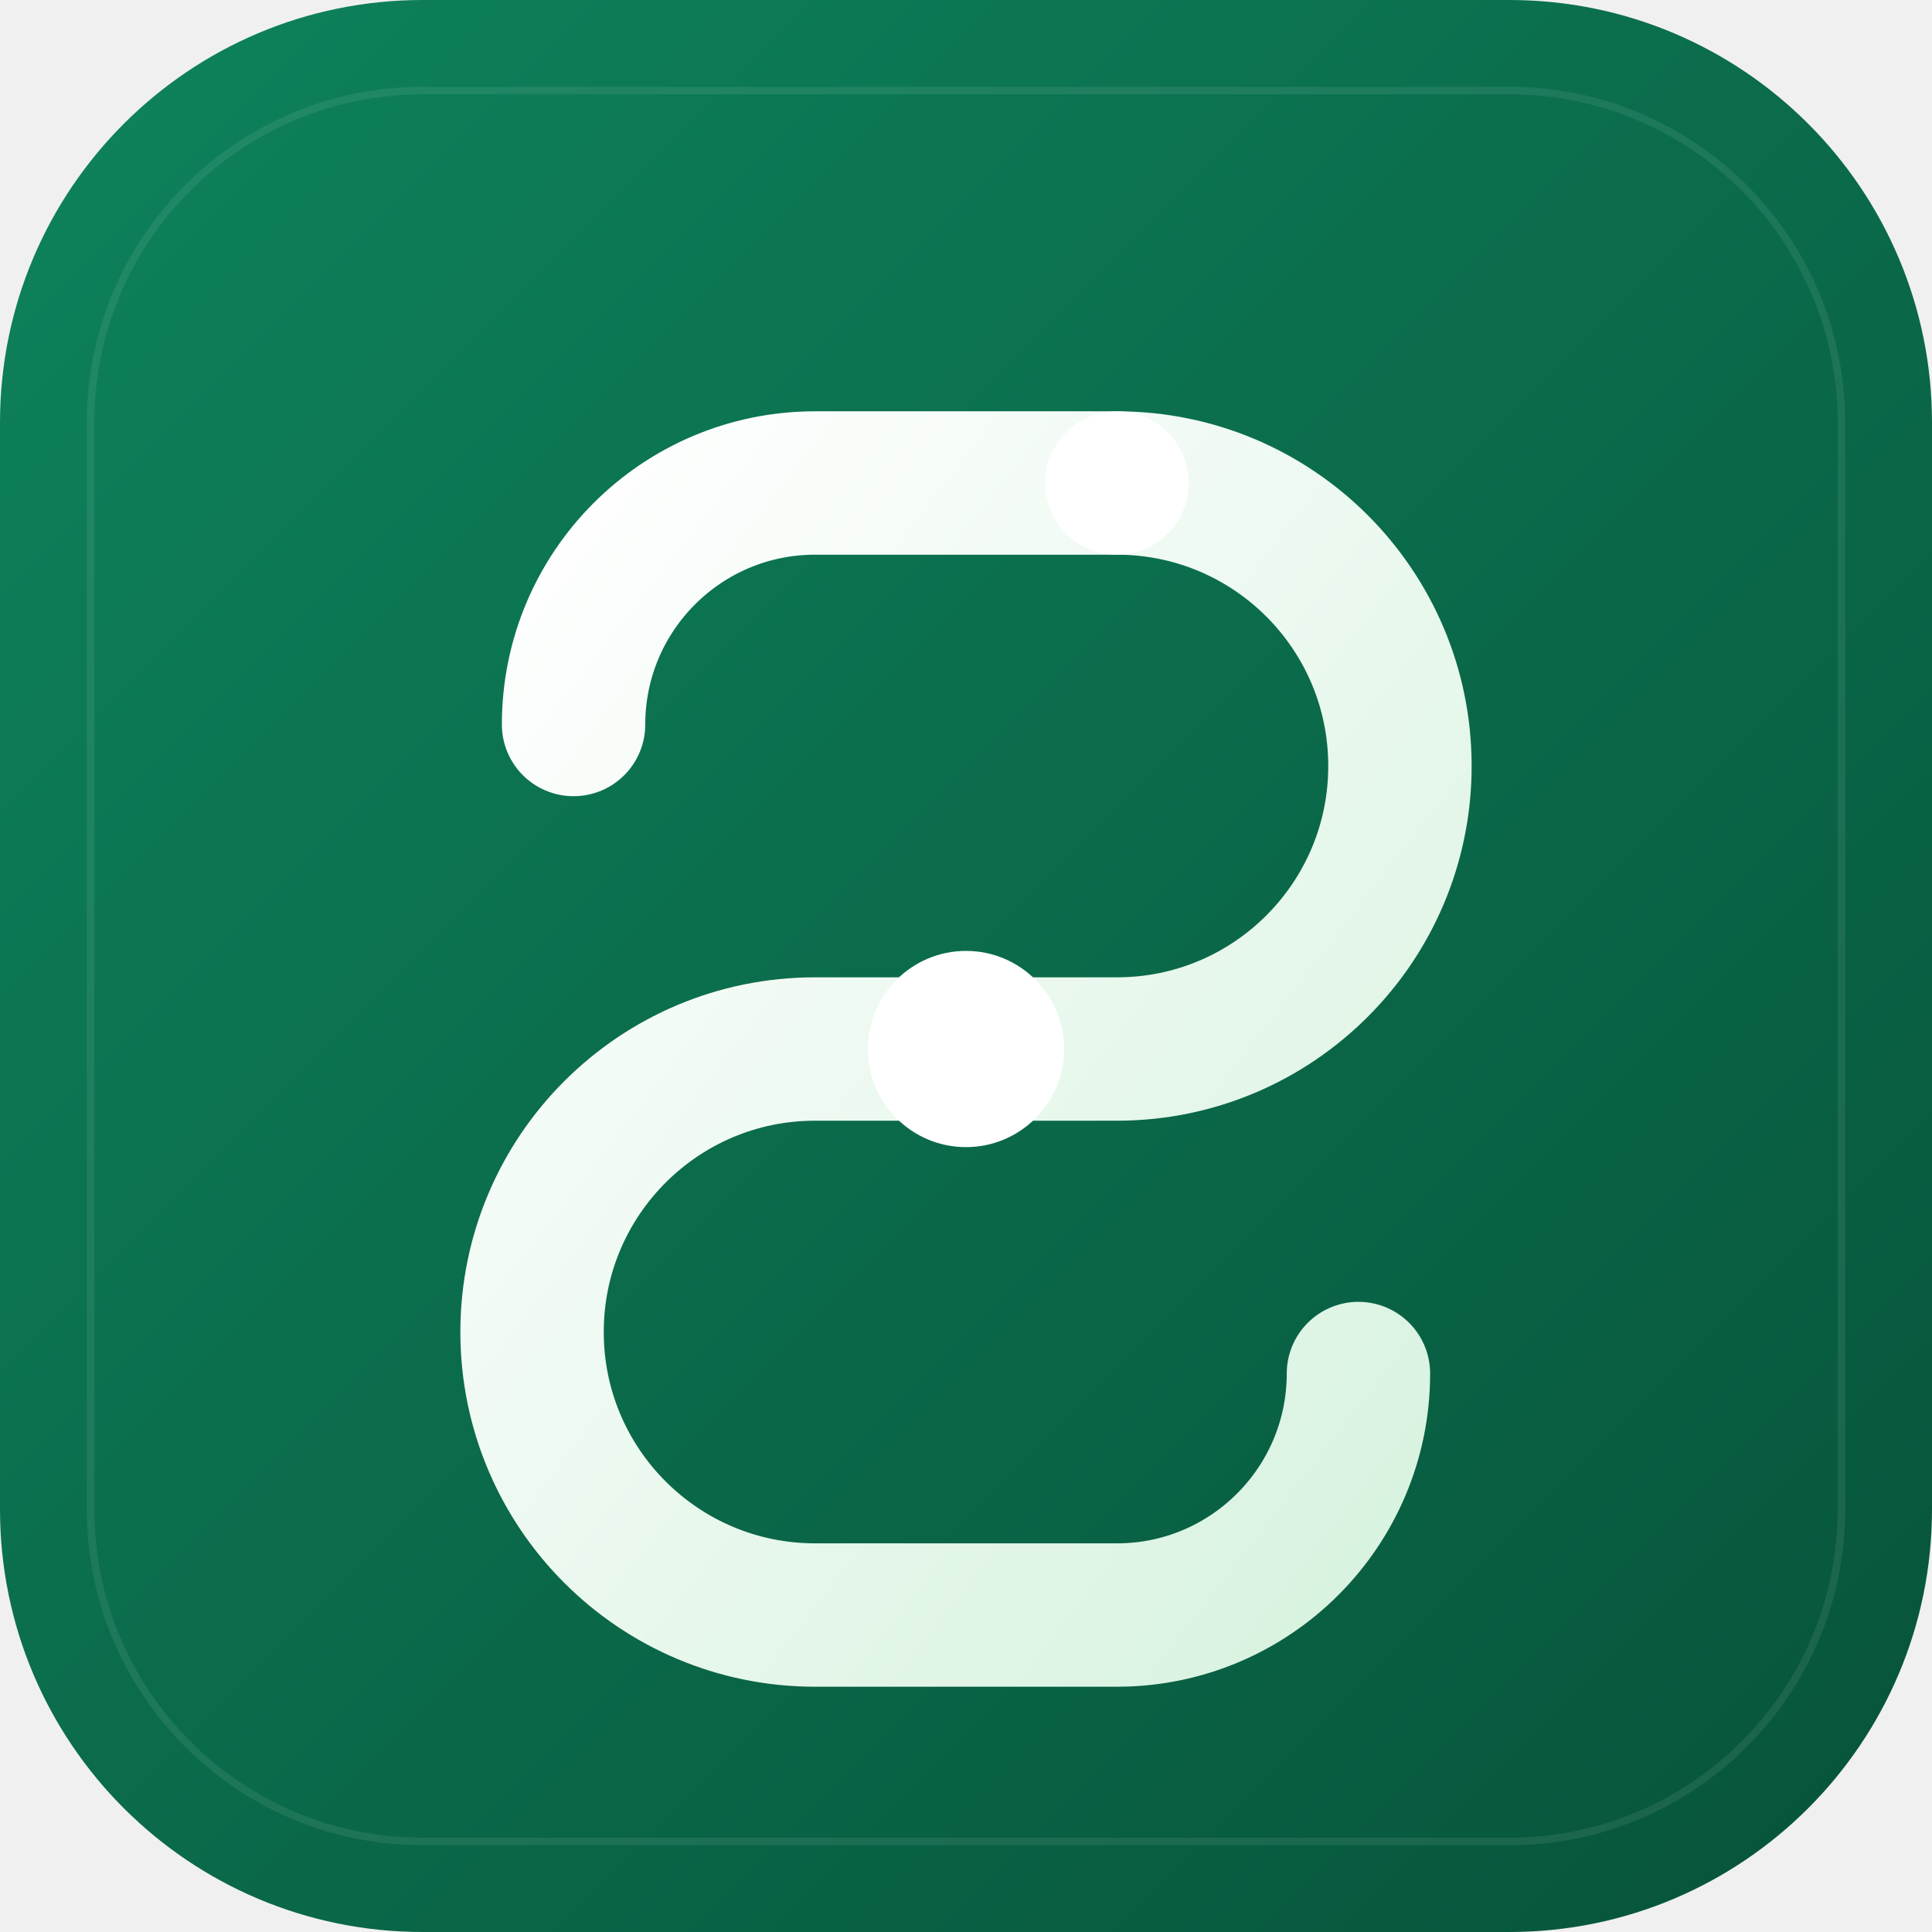
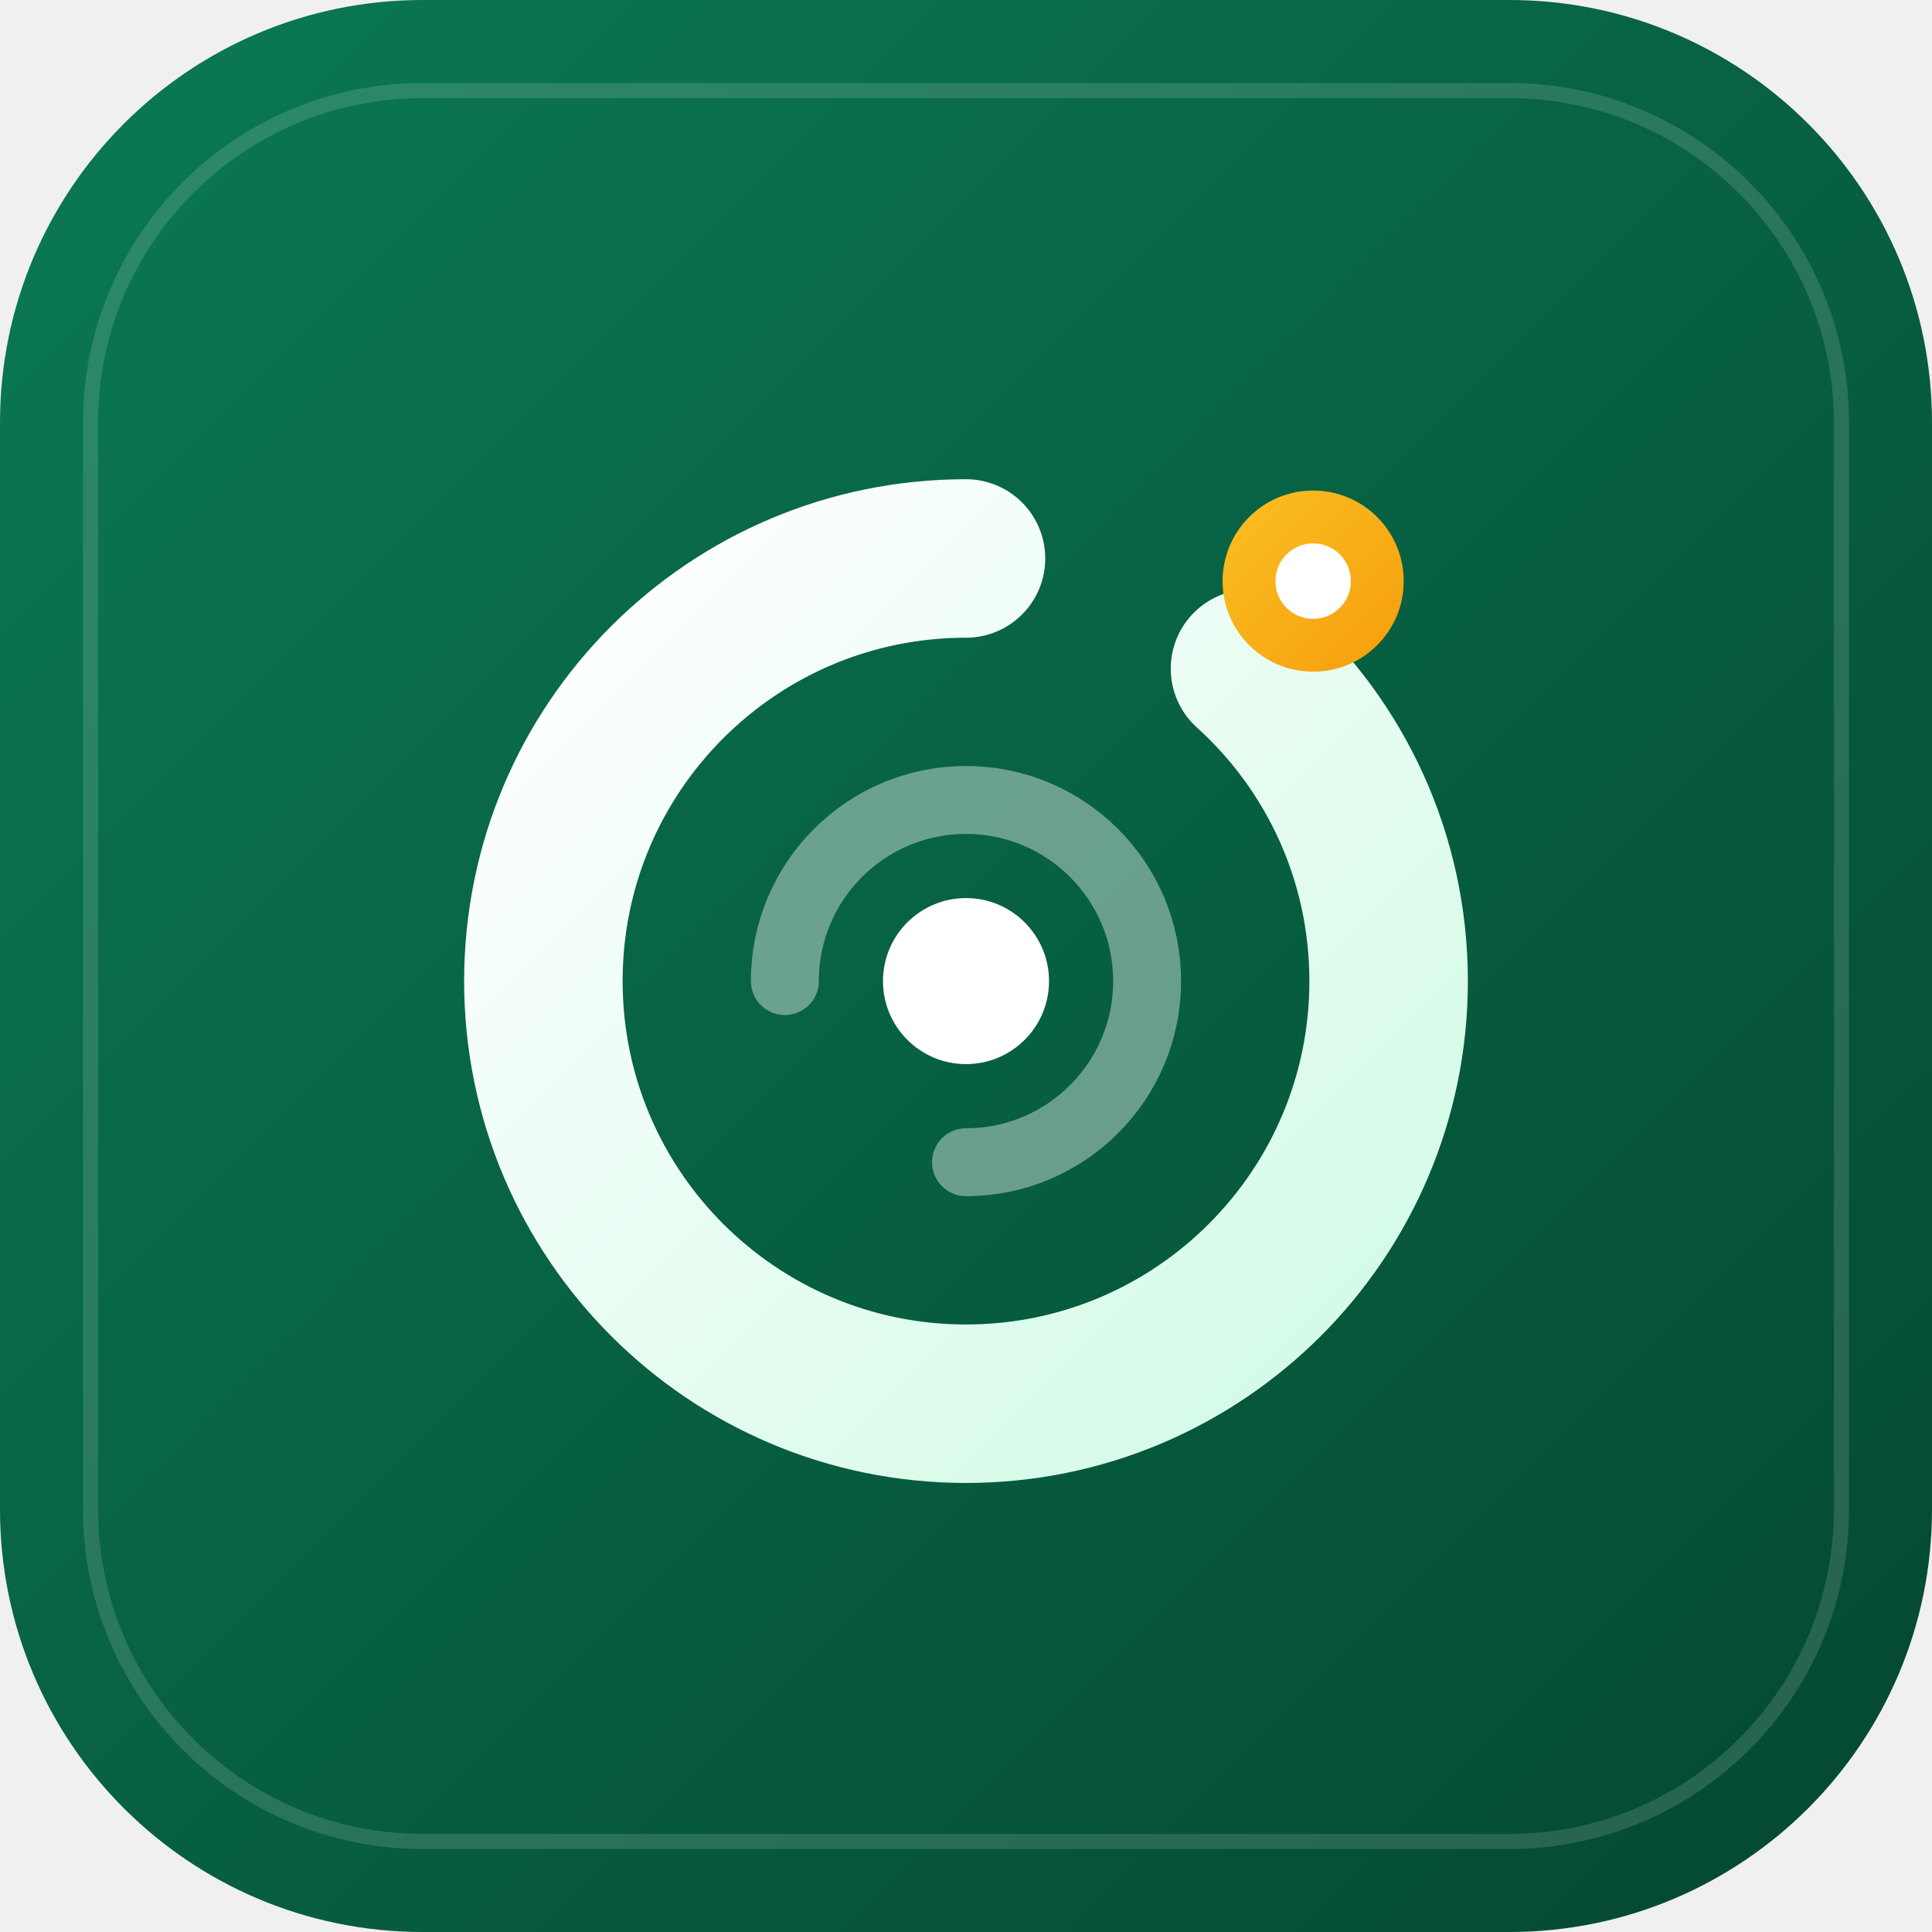
<svg xmlns="http://www.w3.org/2000/svg" viewBox="0 0 512 512" fill="none">
  <defs>
-     <linearGradient id="brandGrad" x1="0%" y1="0%" x2="100%" y2="100%">
-       <stop offset="0%" stop-color="#0e835c" />
-       <stop offset="100%" stop-color="#07533a" />
+     <linearGradient id="ojapadiBgGrad" x1="0%" y1="0%" x2="100%" y2="100%">
+       <stop offset="0%" stop-color="#0b7a55" />
+       <stop offset="100%" stop-color="#044730" />
    </linearGradient>
-     <linearGradient id="markGrad" x1="0%" y1="0%" x2="100%" y2="100%">
+     <linearGradient id="ojapadiLoopGrad" x1="0%" y1="0%" x2="100%" y2="100%">
      <stop offset="0%" stop-color="#ffffff" />
-       <stop offset="100%" stop-color="#d7f2df" />
+       <stop offset="100%" stop-color="#d1fae5" />
+     </linearGradient>
+     <linearGradient id="ojapadiAccentGrad" x1="0%" y1="0%" x2="100%" y2="100%">
+       <stop offset="0%" stop-color="#fbbf24" />
+       <stop offset="100%" stop-color="#f59e0b" />
    </linearGradient>
  </defs>
-   <rect width="512" height="512" rx="112" fill="url(#brandGrad)" />
-   <rect x="24" y="24" width="464" height="464" rx="88" stroke="#ffffff" stroke-opacity="0.08" stroke-width="2" />
-   <path d="M152 192C152 156.654 180.654 128 216 128H296C337.421 128 371 161.579 371 203C371 244.421 337.421 278 296 278H216C174.579 278 141 311.579 141 353C141 394.421 174.579 428 216 428H296C331.346 428 360 399.346 360 364" stroke="url(#markGrad)" stroke-width="38" stroke-linecap="round" stroke-linejoin="round" />
-   <circle cx="256" cy="278" r="26" fill="#ffffff" />
-   <circle cx="296" cy="128" r="19" fill="#ffffff" />
+   <rect width="512" height="512" rx="112" fill="url(#ojapadiBgGrad)" />
+   <rect x="24" y="24" width="464" height="464" rx="88" stroke="#ffffff" stroke-opacity="0.14" stroke-width="4" />
+   <path d="M256 148C194.144 148 144 198.144 144 260C144 321.856 194.144 372 256 372C317.856 372 368 321.856 368 260C368 227.156 353.844 197.62 331.258 177.2" stroke="url(#ojapadiLoopGrad)" stroke-width="42" stroke-linecap="round" />
+   <path d="M208 260C208 233.49 229.49 212 256 212C282.51 212 304 233.49 304 260C304 286.51 282.51 308 256 308" stroke="#ffffff" stroke-opacity="0.4" stroke-width="18" stroke-linecap="round" />
+   <circle cx="256" cy="260" r="22" fill="#ffffff" />
+   <circle cx="348" cy="154" r="24" fill="url(#ojapadiAccentGrad)" />
+   <circle cx="348" cy="154" r="10" fill="#ffffff" />
</svg>
